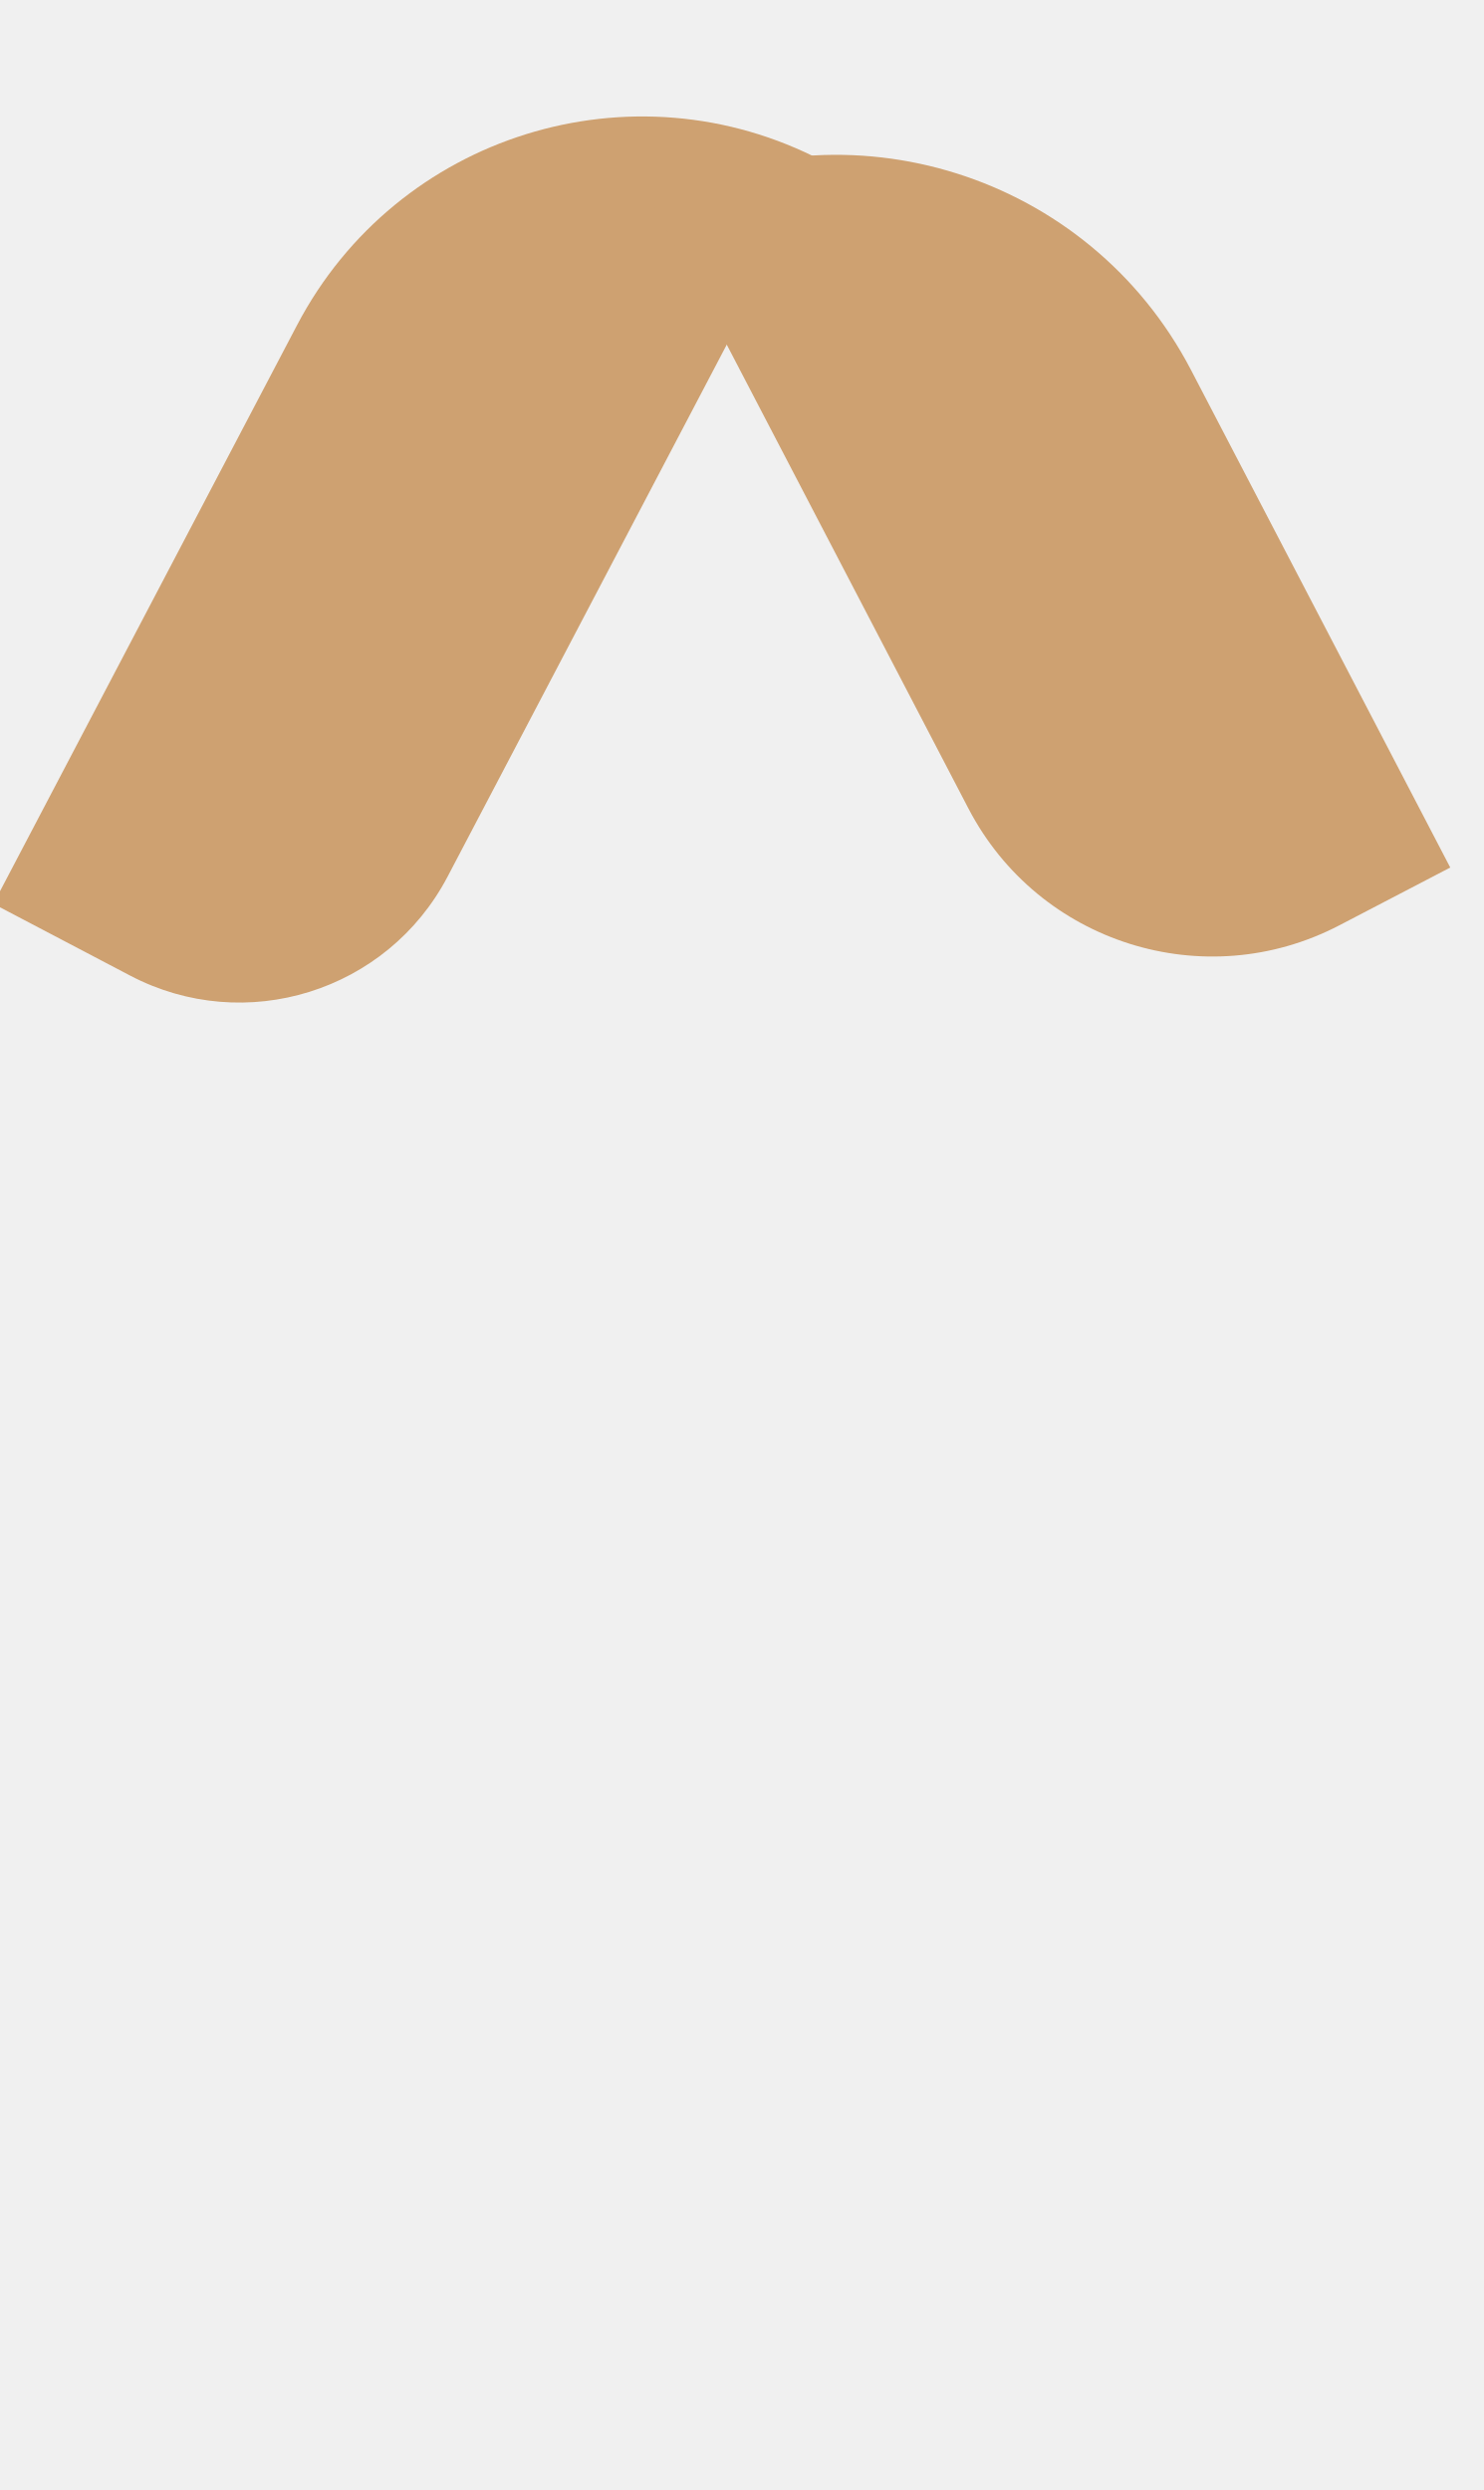
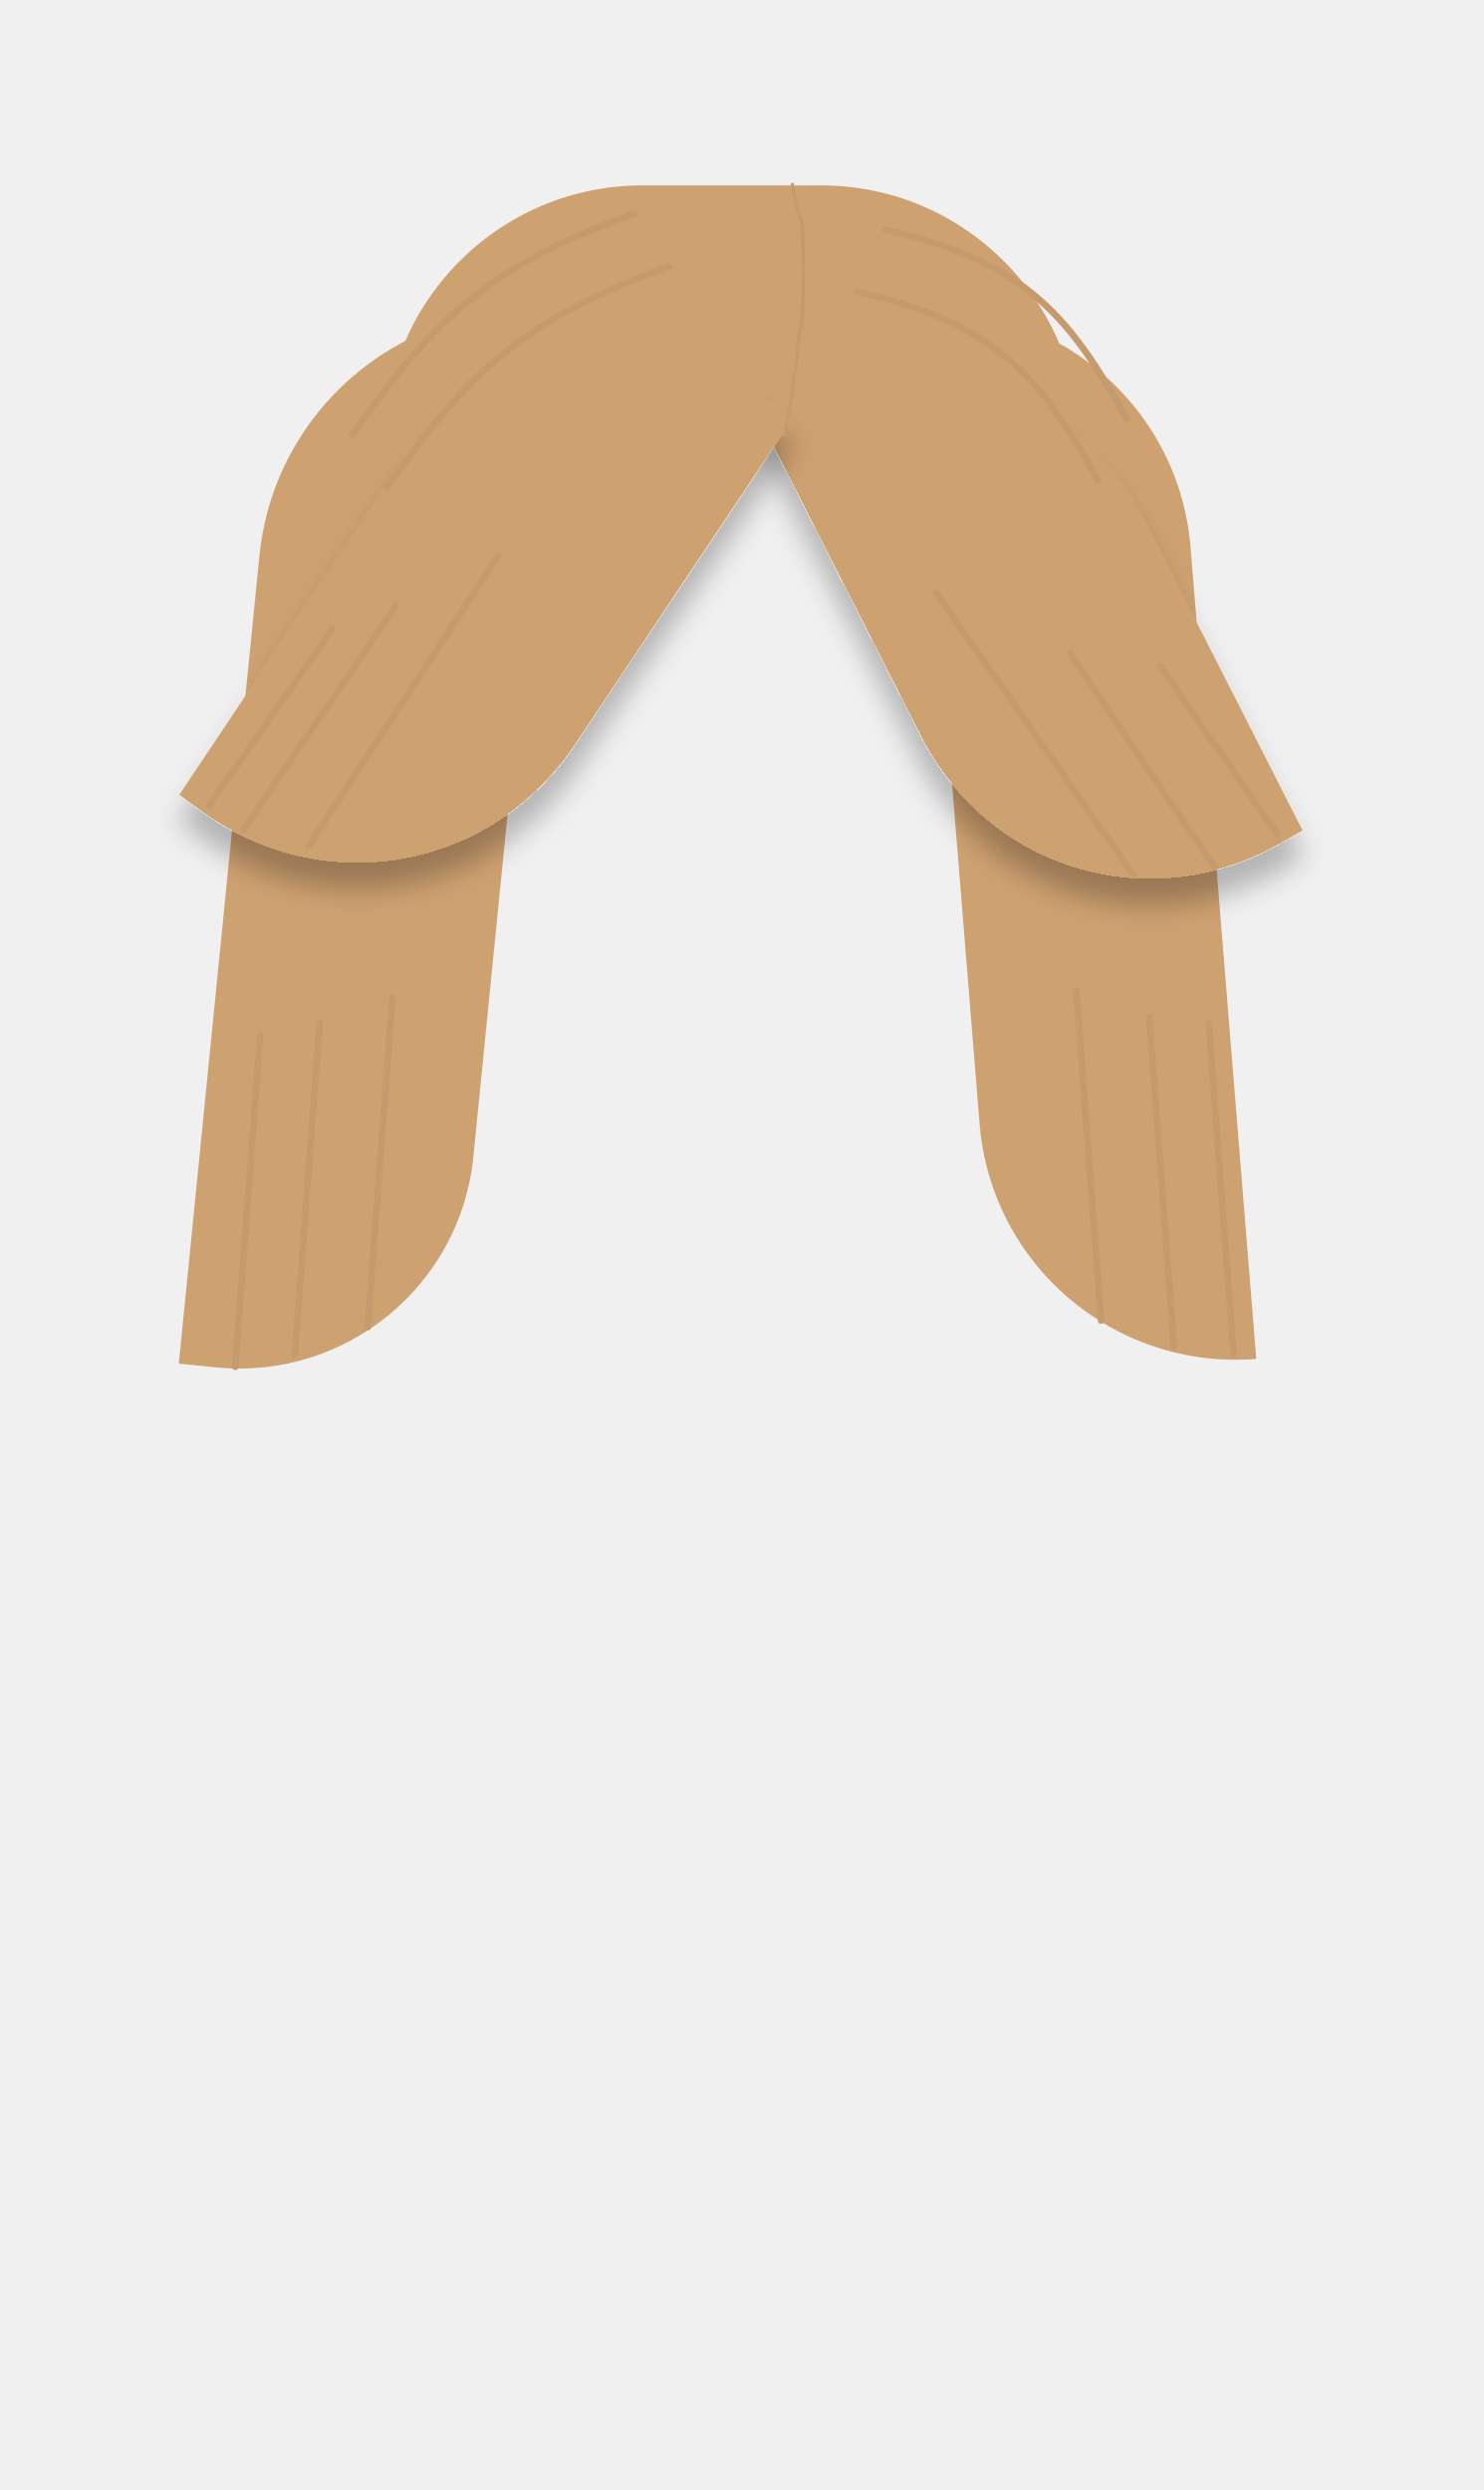
<svg xmlns="http://www.w3.org/2000/svg" width="224" height="376" viewBox="0 0 224 376" fill="none">
-   <g clip-path="url(#clip0_1_1183)">
-     <path d="M44.861 49.09C59.958 20.321 95.518 9.238 124.286 24.335V24.335L67.586 132.382C58.475 149.743 37.016 156.431 19.655 147.321L-1 136.482L44.861 49.09Z" fill="#CEA171" />
-     <path d="M179.861 55.885C164.446 26.299 127.965 14.812 98.379 30.228V30.228L146.254 122.109C156.845 142.435 181.908 150.327 202.234 139.736L219 131L179.861 55.885Z" fill="#CEA171" />
+   <path d="M58 67C58 45.461 75.461 28 97 28H124C145.539 28 163 45.461 163 67V67H58V67Z" fill="#CEA171" />
+   <path d="M39.173 83.957C41.43 61.337 61.597 44.83 84.217 47.088V47.088L71.482 174.675C69.535 194.185 52.141 208.421 32.632 206.474L27 205.912L39.173 83.957Z" fill="#CEA171" />
+   <path d="M179.785 82.655C178.057 61.306 159.349 45.401 138 47.13V47.13L147.923 169.673C149.652 191.021 168.36 206.926 189.708 205.198V205.198L179.785 82.655Z" fill="#CEA171" />
+   <g filter="url(#filter0_d_1_1183)">
+     <path d="M173.375 79.549C162.114 57.419 135.595 49.614 114.142 62.118V62.118L139.038 111.047C149.432 131.474 173.911 138.678 193.713 127.137L196.702 125.395L173.375 79.549Z" fill="#CEA171" />
  </g>
+   <path d="M183.624 131.209L184.018 130.901L161.728 98.084L161.335 98.392L160.941 98.7L183.23 131.517L183.624 131.209Z" fill="#C59B6E" />
+   <path d="M193.125 126.272L193.514 125.959L175.323 99.926L174.933 100.239L174.544 100.553L192.735 126.586L193.125 126.272Z" fill="#C59B6E" />
+   <path d="M171.346 132.441L171.735 132.127L141.416 88.739L141.027 89.052L140.637 89.366L170.956 132.754L171.346 132.441Z" fill="#C59B6E" />
+   <g filter="url(#filter1_d_1_1183)">
+     <path d="M57.743 74.091C71.701 53.188 99.457 48.281 119.736 63.131V63.131L86.84 112.395C74.112 131.456 48.803 135.93 30.311 122.389L27.074 120.019L57.743 74.091Z" fill="#CEA171" />
+   </g>
+   <path d="M36.566 125.576L36.238 125.199L59.718 90.745L60.046 91.122L60.375 91.499L36.895 125.953L36.566 125.576Z" fill="#C59B6E" />
+   <path d="M31.338 121.971L31.015 121.589L50.096 94.292L50.419 94.674L50.742 95.055L31.661 122.353L31.338 121.971Z" fill="#C59B6E" />
+   <path d="M46.212 127.449C46.061 127.68 46.12 127.997 46.345 128.158C46.569 128.319 46.874 128.262 47.025 128.031L46.618 127.74L46.212 127.449ZM75.635 84.257C75.787 84.026 75.727 83.708 75.503 83.548C75.278 83.387 74.974 83.444 74.823 83.675L75.229 83.966L75.635 84.257ZM46.618 127.74L47.025 128.031L75.635 84.257L75.229 83.966L74.823 83.675L46.212 127.449L46.618 127.74Z" fill="#C59B6E" />
+   <line x1="177.274" y1="203.396" x2="173.539" y2="153.536" stroke-linecap="round" stroke="#C59B6E" />
+   <line x1="186.274" y1="204.396" x2="182.539" y2="154.536" stroke-linecap="round" stroke="#C59B6E" />
+   <line x1="166.274" y1="199.396" x2="162.539" y2="149.536" stroke-linecap="round" stroke="#C59B6E" />
+   <line x1="44.536" y1="204.396" x2="48.271" y2="154.536" stroke-linecap="round" stroke="#C59B6E" />
+   <line x1="35.536" y1="206.396" x2="39.271" y2="156.536" stroke-linecap="round" stroke="#C59B6E" />
+   <line x1="55.536" y1="200.396" x2="59.271" y2="150.536" stroke-linecap="round" stroke="#C59B6E" />
+   <path d="M118.42 65.674C118.693 64.991 118.831 63.49 119.172 61.912C119.87 58.688 119.719 57.387 120.03 56.185C120.399 54.755 120.406 53.069 120.544 51.696C120.685 50.288 121.023 49.092 121.127 47.926C121.158 47.583 121.229 47.176 121.264 44.998C121.362 38.886 121.231 34.559 121.128 34.011C120.935 32.985 120.546 31.889 120.135 30.688C120.065 30.039 119.997 29.418 119.86 28.871L119.86 28.871C119.791 28.595 119.724 28.324 119.654 27.839" stroke-width="0.5" stroke-linecap="round" stroke-linejoin="round" stroke="#C59B6E" />
+   <path d="M133.308 34.606C153.893 39.288 161.088 46.62 170.308 63.606" stroke="#C59B6E" />
+   <path d="M129 43.935C149.584 48.616 156.779 55.949 166 72.935" stroke="#C59B6E" />
+   <path d="M96.228 32.119C74.035 39.956 65.355 48.172 53 66" stroke="#C59B6E" />
+   <path d="M101.456 40.119C79.263 47.956 70.583 56.172 58.228 74" stroke="#C59B6E" />
  <defs>
-     <clipPath id="clip0_1_1183">
-       <rect width="224" height="376" fill="white" />
-     </clipPath>
+     <filter id="filter0_d_1_1183" x="110.142" y="56.156" width="90.561" height="84.483" filterUnits="userSpaceOnUse" color-interpolation-filters="sRGB">
+       <feFlood flood-opacity="0" result="BackgroundImageFix" />
+       <feColorMatrix in="SourceAlpha" type="matrix" values="0 0 0 0 0 0 0 0 0 0 0 0 0 0 0 0 0 0 127 0" result="hardAlpha" />
+       <feOffset dy="4" />
+       <feGaussianBlur stdDeviation="2" />
+       <feComposite in2="hardAlpha" operator="out" />
+       <feColorMatrix type="matrix" values="0 0 0 0 0 0 0 0 0 0 0 0 0 0 0 0 0 0 0.25 0" />
+       <feBlend mode="normal" in2="BackgroundImageFix" result="effect1_dropShadow_1_1183" />
+       <feBlend mode="normal" in="SourceGraphic" in2="effect1_dropShadow_1_1183" result="shape" />
+     </filter>
+     <filter id="filter1_d_1_1183" x="23.074" y="54.548" width="100.662" height="83.667" filterUnits="userSpaceOnUse" color-interpolation-filters="sRGB">
+       <feFlood flood-opacity="0" result="BackgroundImageFix" />
+       <feColorMatrix in="SourceAlpha" type="matrix" values="0 0 0 0 0 0 0 0 0 0 0 0 0 0 0 0 0 0 127 0" result="hardAlpha" />
+       <feOffset dy="4" />
+       <feGaussianBlur stdDeviation="2" />
+       <feComposite in2="hardAlpha" operator="out" />
+       <feColorMatrix type="matrix" values="0 0 0 0 0 0 0 0 0 0 0 0 0 0 0 0 0 0 0.25 0" />
+       <feBlend mode="normal" in2="BackgroundImageFix" result="effect1_dropShadow_1_1183" />
+       <feBlend mode="normal" in="SourceGraphic" in2="effect1_dropShadow_1_1183" result="shape" />
+     </filter>
  </defs>
</svg>
